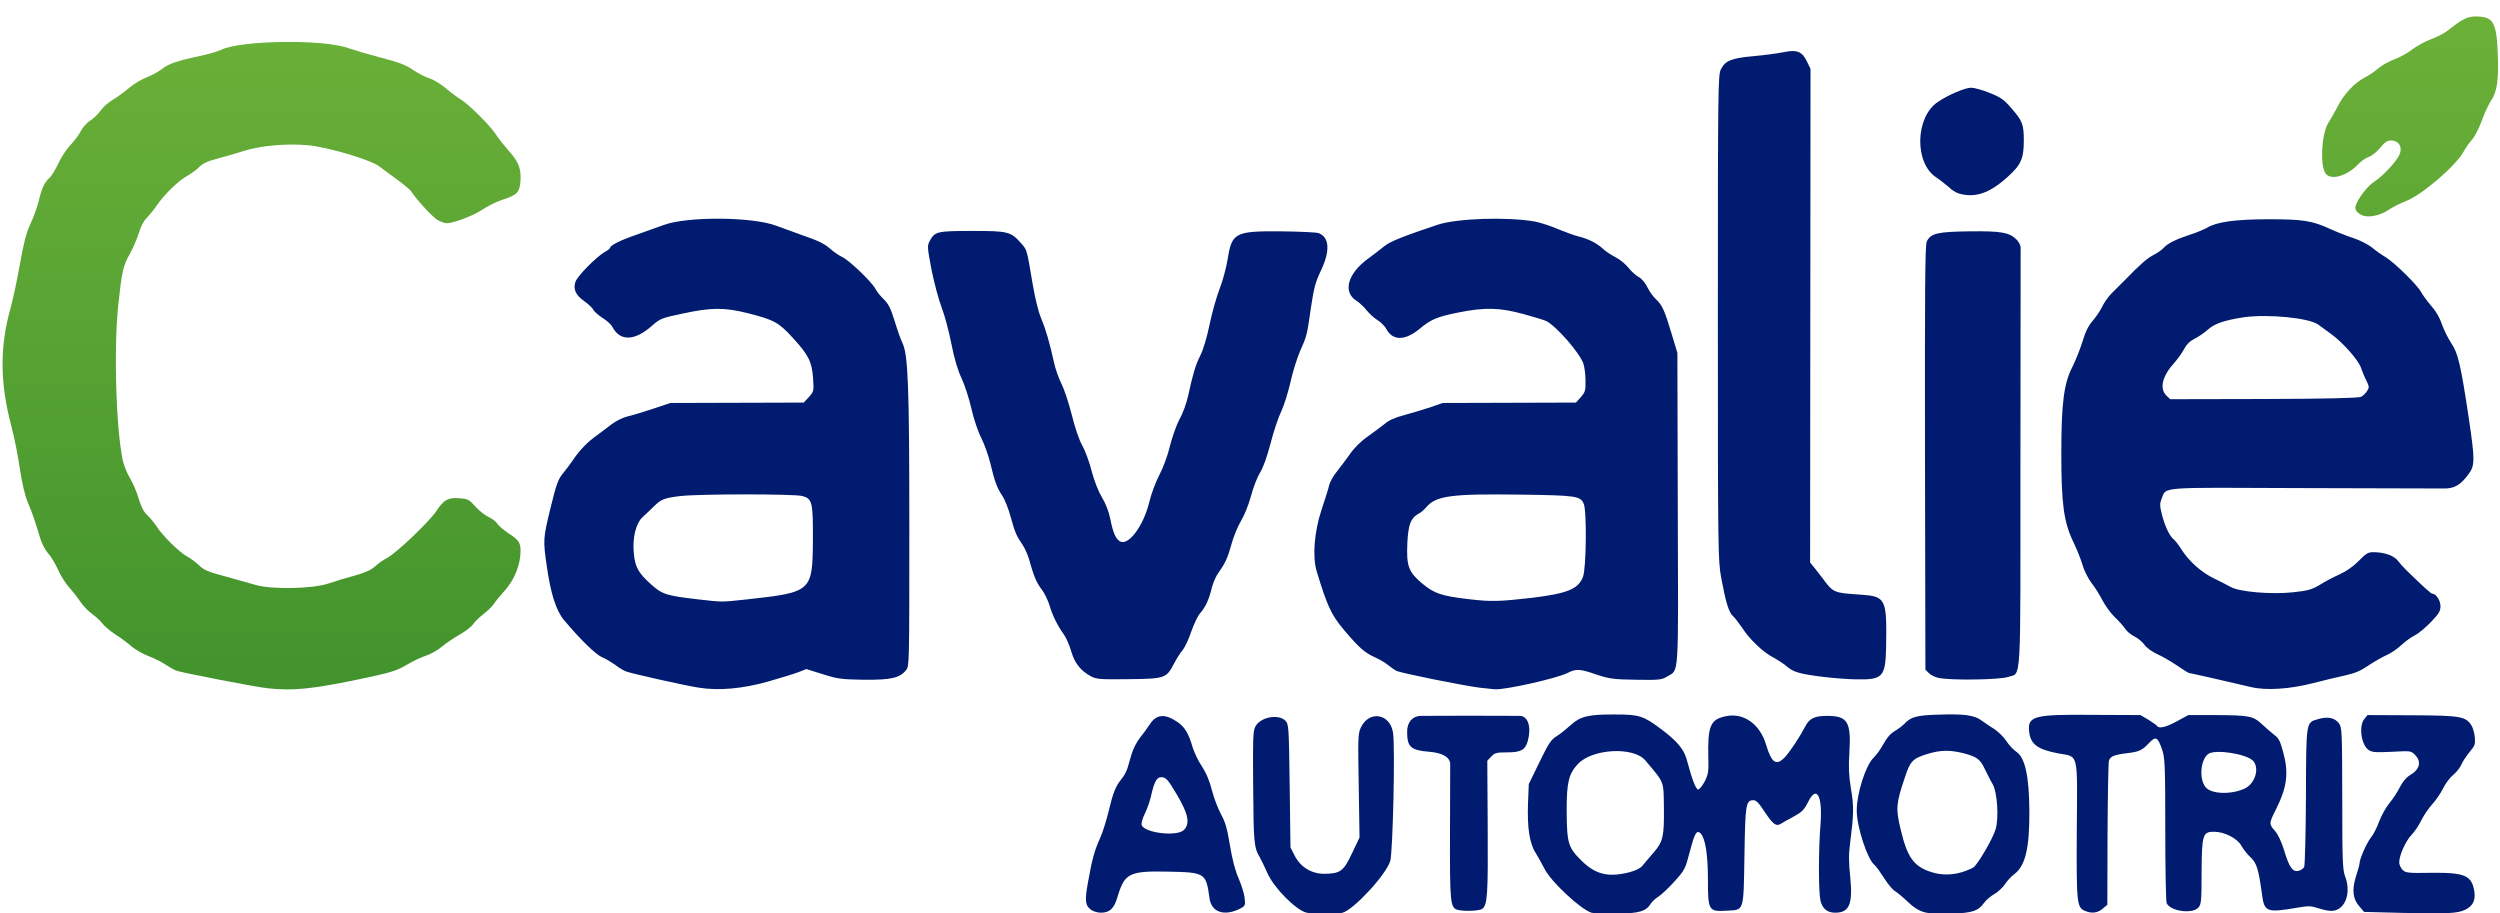
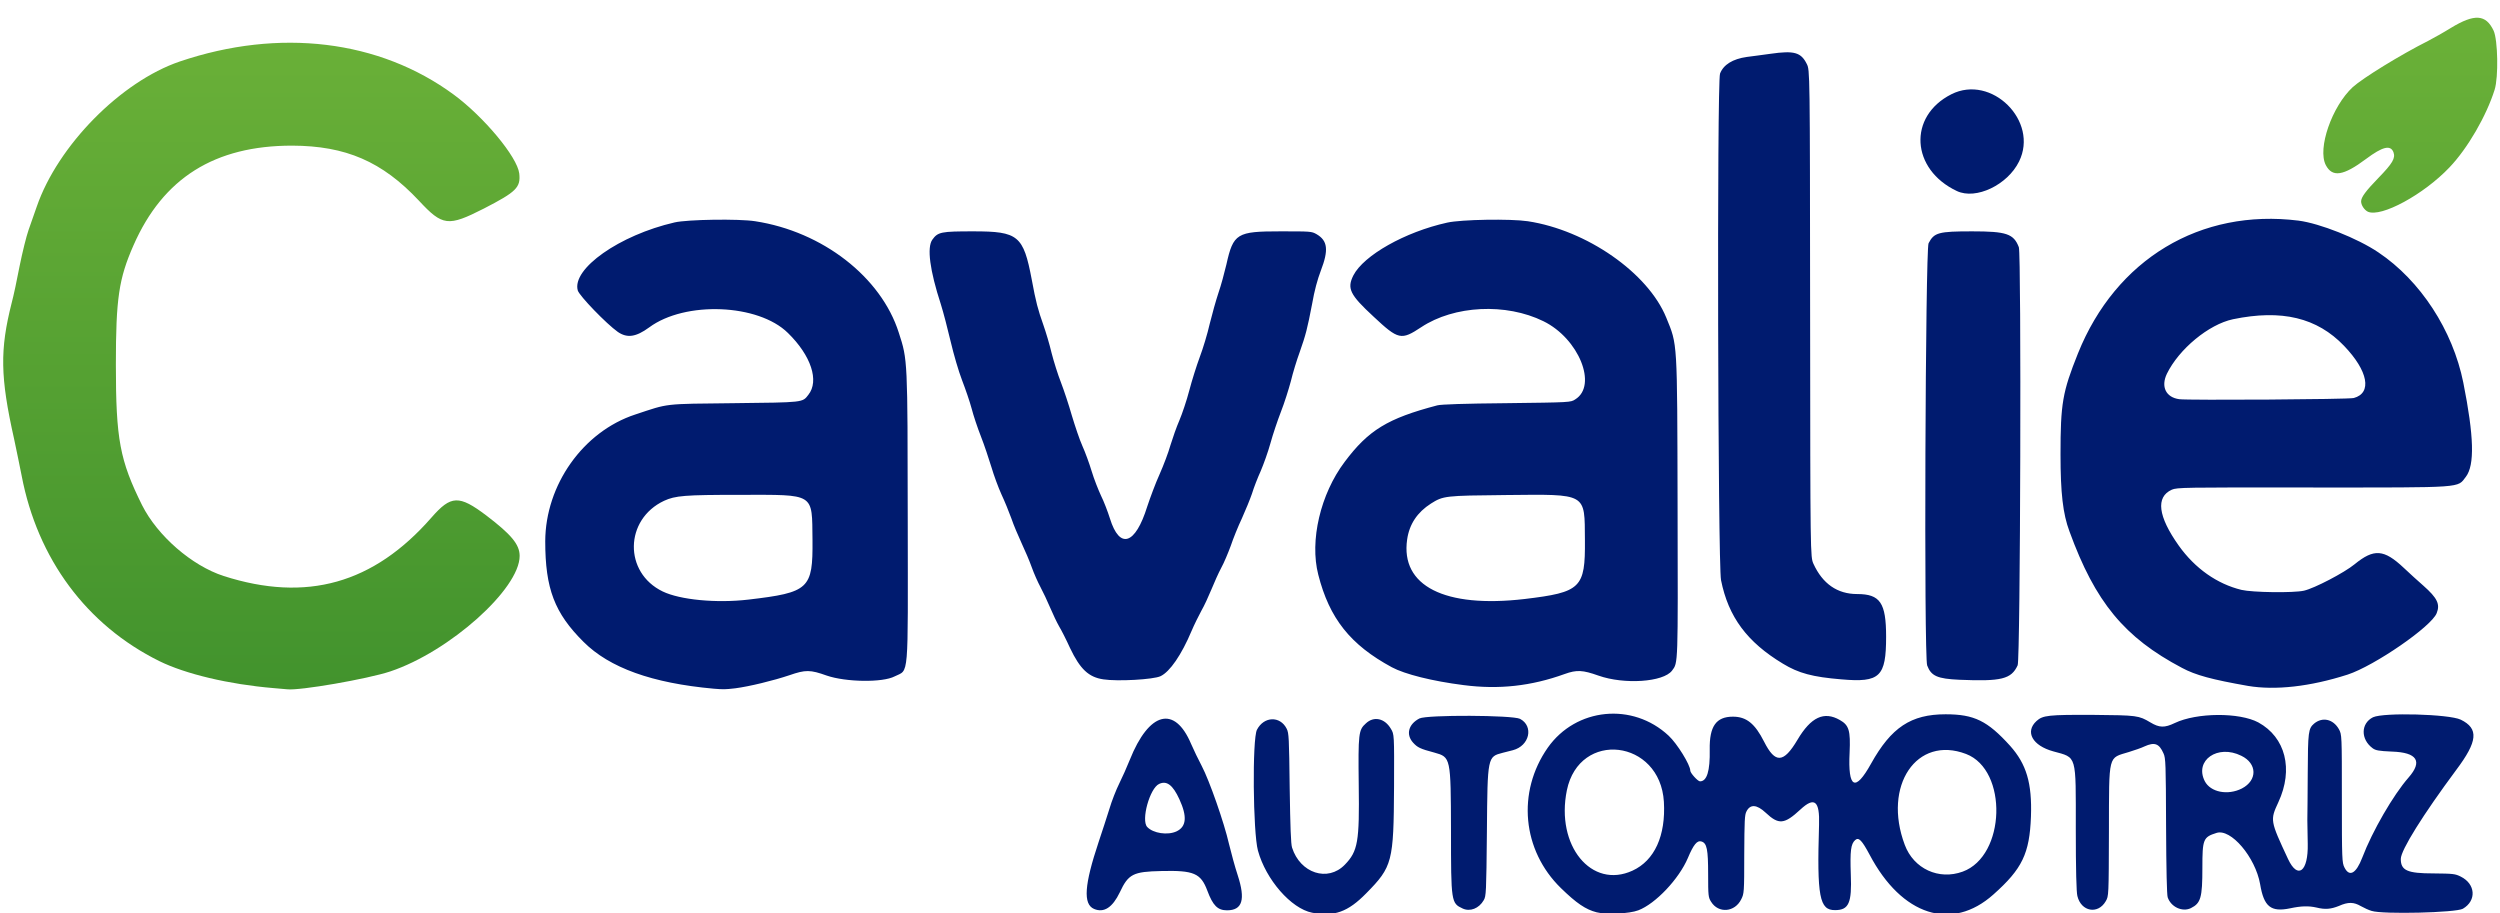
<svg xmlns="http://www.w3.org/2000/svg" viewBox="37 1 126 46" role="img" aria-label="Cavalié Automotriz">
  <defs>
    <linearGradient id="v" x1="0" y1="0" x2="0" y2="1">
      <stop offset="0" stop-color="#6BB138" />
      <stop offset="1" stop-color="#42932D" />
    </linearGradient>
  </defs>
-   <path fill="url(#v)" d="M50.50,35.69C49.89,35.63 46.11,34.89 45.88,34.80C45.74,34.74 45.48,34.59 45.30,34.47C45.12,34.35 44.76,34.17 44.49,34.07C44.22,33.97 43.84,33.75 43.64,33.59C43.45,33.42 43.08,33.14 42.82,32.98C42.56,32.81 42.26,32.56 42.16,32.42C42.05,32.28 41.82,32.07 41.64,31.94C41.47,31.82 41.20,31.55 41.06,31.34C40.92,31.13 40.66,30.80 40.48,30.60C40.30,30.40 40.04,29.99 39.91,29.68C39.77,29.38 39.55,29.01 39.42,28.88C39.29,28.74 39.12,28.42 39.04,28.17C38.79,27.33 38.61,26.80 38.39,26.29C38.26,25.98 38.11,25.35 38.00,24.62C37.91,23.98 37.72,23.03 37.58,22.51C36.99,20.29 36.98,18.48 37.54,16.50C37.65,16.10 37.86,15.13 38.00,14.33C38.20,13.22 38.32,12.74 38.53,12.29C38.69,11.97 38.87,11.45 38.95,11.13C39.11,10.47 39.24,10.19 39.50,9.96C39.60,9.87 39.79,9.55 39.93,9.26C40.06,8.96 40.33,8.55 40.53,8.33C40.74,8.12 40.98,7.79 41.07,7.61C41.16,7.43 41.38,7.18 41.56,7.07C41.74,6.95 41.97,6.72 42.09,6.55C42.20,6.39 42.46,6.16 42.67,6.04C42.87,5.92 43.25,5.65 43.51,5.43C43.77,5.21 44.18,4.97 44.41,4.89C44.64,4.80 44.96,4.63 45.13,4.50C45.48,4.22 45.90,4.07 47.04,3.83C47.50,3.73 47.98,3.59 48.12,3.52C49.08,3.03 53.30,2.96 54.57,3.43C54.83,3.52 55.57,3.74 56.21,3.91C57.11,4.14 57.47,4.28 57.81,4.52C58.05,4.68 58.43,4.88 58.65,4.95C58.87,5.02 59.23,5.25 59.46,5.44C59.69,5.64 60.02,5.89 60.21,6.00C60.63,6.26 61.72,7.34 62.01,7.80C62.13,7.99 62.42,8.35 62.65,8.61C63.14,9.15 63.28,9.52 63.23,10.15C63.18,10.71 63.06,10.83 62.29,11.08C61.99,11.18 61.56,11.40 61.32,11.56C60.88,11.86 59.87,12.25 59.52,12.25C59.40,12.25 59.19,12.17 59.04,12.08C58.79,11.93 57.93,10.99 57.72,10.64C57.67,10.56 57.34,10.29 57.00,10.04C56.66,9.79 56.26,9.50 56.12,9.39C55.71,9.06 53.52,8.41 52.52,8.32C51.43,8.22 50.11,8.34 49.25,8.62C48.91,8.73 48.32,8.90 47.94,9.00C47.44,9.13 47.20,9.25 47.03,9.43C46.90,9.56 46.64,9.75 46.46,9.85C46.02,10.08 45.30,10.78 44.92,11.33C44.74,11.59 44.50,11.88 44.38,12.00C44.25,12.12 44.09,12.42 44.00,12.74C43.90,13.04 43.70,13.52 43.54,13.80C43.20,14.40 43.14,14.69 42.96,16.38C42.73,18.58 42.84,22.47 43.18,24.17C43.23,24.42 43.39,24.83 43.54,25.08C43.70,25.34 43.90,25.81 43.99,26.13C44.11,26.54 44.24,26.79 44.42,26.96C44.57,27.10 44.78,27.36 44.90,27.54C45.18,27.99 46.07,28.86 46.42,29.04C46.58,29.12 46.85,29.32 47.02,29.48C47.27,29.73 47.48,29.82 48.35,30.05C48.91,30.21 49.60,30.40 49.88,30.48C50.72,30.72 52.77,30.68 53.58,30.40C53.93,30.28 54.52,30.10 54.91,30.00C55.41,29.86 55.70,29.73 55.91,29.54C56.07,29.39 56.35,29.20 56.51,29.12C56.97,28.88 58.63,27.30 58.99,26.76C59.37,26.18 59.58,26.07 60.16,26.11C60.57,26.14 60.64,26.17 60.95,26.52C61.14,26.73 61.44,26.97 61.61,27.05C61.79,27.13 61.99,27.28 62.06,27.39C62.13,27.50 62.39,27.72 62.63,27.88C63.20,28.24 63.28,28.40 63.22,29.03C63.15,29.67 62.86,30.31 62.40,30.81C62.20,31.03 61.97,31.31 61.89,31.44C61.81,31.56 61.58,31.78 61.38,31.94C61.18,32.09 60.95,32.31 60.86,32.44C60.78,32.57 60.47,32.81 60.19,32.97C59.90,33.13 59.49,33.41 59.27,33.59C59.06,33.77 58.69,33.98 58.46,34.05C58.23,34.12 57.79,34.33 57.49,34.51C57.01,34.80 56.72,34.89 55.36,35.18C52.77,35.73 51.79,35.83 50.50,35.69ZM156.08,11.86C155.82,11.76 155.66,11.56 155.72,11.39C155.84,10.99 156.34,10.35 156.70,10.13C157.07,9.89 157.71,9.22 157.90,8.86C158.12,8.45 157.93,8.08 157.50,8.08C157.32,8.08 157.19,8.17 156.96,8.45C156.79,8.66 156.53,8.86 156.38,8.91C156.23,8.96 155.98,9.14 155.83,9.30C155.28,9.87 154.52,10.09 154.23,9.77C153.91,9.42 154.00,7.72 154.36,7.17C154.47,7.00 154.68,6.64 154.82,6.36C155.12,5.76 155.68,5.16 156.18,4.91C156.38,4.81 156.69,4.60 156.87,4.44C157.05,4.29 157.42,4.08 157.70,3.98C157.97,3.88 158.37,3.66 158.59,3.48C158.82,3.31 159.24,3.08 159.54,2.97C159.84,2.86 160.22,2.66 160.38,2.53C161.08,1.97 161.35,1.83 161.77,1.83C162.67,1.83 162.83,2.11 162.89,3.76C162.94,5.04 162.85,5.64 162.54,6.09C162.43,6.25 162.22,6.70 162.08,7.09C161.94,7.47 161.72,7.90 161.59,8.04C161.46,8.18 161.26,8.46 161.15,8.67C160.74,9.39 159.04,10.84 158.27,11.13C157.98,11.24 157.57,11.45 157.36,11.59C156.98,11.86 156.38,11.98 156.08,11.86Z" />
-   <path fill="#001B6F" d="M102.86,47.00C102.34,46.89 101.21,45.76 100.88,45.01C100.75,44.71 100.57,44.35 100.49,44.20C100.20,43.72 100.18,43.46 100.16,40.65C100.14,38.22 100.15,37.84 100.27,37.62C100.52,37.14 101.42,36.97 101.78,37.32C101.95,37.50 101.96,37.56 102.00,40.61L102.04,43.71L102.25,44.12C102.54,44.70 103.10,45.04 103.74,45.04C104.55,45.03 104.71,44.92 105.14,44.01L105.52,43.21L105.48,40.62C105.44,38.23 105.44,38.00 105.58,37.68C105.99,36.79 107.06,36.95 107.21,37.93C107.32,38.66 107.20,43.92 107.07,44.39C106.87,45.07 105.25,46.83 104.67,47.00C104.33,47.10 103.36,47.10 102.86,47.00ZM117.21,47.00C116.66,46.83 115.15,45.42 114.84,44.78C114.73,44.56 114.53,44.21 114.41,44.01C114.09,43.52 113.97,42.74 114.01,41.52L114.05,40.52L114.59,39.41C115.05,38.46 115.17,38.28 115.46,38.10C115.64,37.99 115.96,37.73 116.17,37.54C116.65,37.10 117.07,37.00 118.40,37.01C119.62,37.01 119.83,37.08 120.71,37.74C121.50,38.32 121.87,38.76 122.01,39.28C122.28,40.29 122.47,40.79 122.59,40.79C122.65,40.79 122.80,40.60 122.92,40.38C123.10,40.01 123.12,39.87 123.10,39.21C123.06,37.59 123.20,37.26 123.97,37.10C124.87,36.90 125.70,37.49 126.01,38.53C126.29,39.47 126.53,39.62 126.97,39.15C127.25,38.84 127.72,38.12 127.98,37.62C128.19,37.21 128.45,37.08 129.09,37.08C130.12,37.08 130.30,37.38 130.21,38.92C130.16,39.68 130.18,40.09 130.29,40.76C130.44,41.64 130.43,42.04 130.25,43.46C130.17,44.04 130.17,44.43 130.25,45.18C130.39,46.57 130.21,47.00 129.49,47.00C129.09,47.00 128.84,46.79 128.75,46.38C128.65,45.94 128.65,43.81 128.75,42.60C128.87,41.13 128.57,40.54 128.14,41.40C127.90,41.86 127.83,41.92 127.32,42.20C127.12,42.30 126.87,42.45 126.77,42.51C126.51,42.67 126.37,42.56 125.92,41.89C125.65,41.47 125.51,41.33 125.37,41.33C124.99,41.33 124.96,41.54 124.92,44.14C124.87,47.00 124.92,46.85 124.01,46.90C123.12,46.95 123.08,46.90 123.08,45.35C123.08,44.08 122.95,43.25 122.71,43.00C122.51,42.81 122.41,42.99 122.16,43.95C121.94,44.79 121.91,44.85 121.40,45.42C121.11,45.74 120.75,46.08 120.60,46.18C120.45,46.27 120.26,46.44 120.19,46.56C119.95,46.93 119.63,47.03 118.50,47.05C117.93,47.07 117.35,47.04 117.21,47.00ZM133.97,46.97C133.69,46.89 133.44,46.73 133.14,46.44C132.90,46.21 132.62,45.98 132.52,45.92C132.41,45.87 132.16,45.57 131.97,45.27C131.77,44.96 131.55,44.65 131.47,44.59C131.11,44.29 130.58,42.67 130.58,41.85C130.58,40.98 131.03,39.58 131.42,39.20C131.56,39.07 131.79,38.75 131.93,38.49C132.10,38.18 132.28,37.97 132.49,37.85C132.66,37.75 132.87,37.59 132.96,37.50C133.29,37.14 133.58,37.05 134.64,37.02C135.95,36.97 136.50,37.04 136.85,37.30C137.00,37.41 137.30,37.61 137.52,37.75C137.73,37.89 138.01,38.17 138.13,38.36C138.25,38.55 138.47,38.78 138.61,38.88C139.06,39.16 139.27,40.11 139.28,41.88C139.29,43.74 139.08,44.63 138.53,45.05C138.37,45.17 138.15,45.40 138.04,45.58C137.92,45.75 137.68,45.97 137.50,46.07C137.32,46.17 137.09,46.37 137.00,46.50C136.70,46.92 136.41,47.01 135.34,47.05C134.68,47.07 134.25,47.05 133.97,46.97ZM158.10,47.01L156.15,46.96L155.92,46.69C155.58,46.32 155.53,45.85 155.74,45.17C155.84,44.87 155.92,44.58 155.92,44.52C155.92,44.30 156.27,43.50 156.49,43.22C156.62,43.06 156.81,42.69 156.91,42.40C157.02,42.11 157.24,41.71 157.41,41.50C157.59,41.29 157.83,40.92 157.95,40.68C158.09,40.40 158.28,40.18 158.46,40.07C158.96,39.78 159.06,39.38 158.71,39.04C158.52,38.84 158.49,38.84 157.55,38.89C156.74,38.93 156.56,38.92 156.38,38.80C156.01,38.56 155.87,37.60 156.16,37.24L156.32,37.04L158.56,37.05C161.00,37.06 161.26,37.11 161.55,37.54C161.63,37.66 161.71,37.94 161.73,38.15C161.76,38.51 161.74,38.58 161.46,38.91C161.30,39.11 161.11,39.39 161.05,39.54C160.99,39.69 160.81,39.91 160.65,40.05C160.48,40.18 160.25,40.49 160.13,40.74C160.01,40.98 159.76,41.34 159.59,41.53C159.41,41.72 159.17,42.08 159.04,42.33C158.92,42.59 158.69,42.92 158.54,43.08C158.24,43.39 157.92,44.12 157.92,44.46C157.92,44.57 157.99,44.74 158.09,44.84C158.24,44.99 158.35,45.01 159.52,44.99C161.24,44.97 161.59,45.12 161.71,45.96C161.77,46.39 161.62,46.67 161.25,46.85C160.85,47.04 160.36,47.06 158.10,47.01ZM92.01,46.87C91.69,46.64 91.66,46.41 91.84,45.44C92.04,44.29 92.18,43.82 92.45,43.23C92.57,42.97 92.76,42.36 92.88,41.87C93.10,40.94 93.23,40.61 93.55,40.23C93.65,40.11 93.77,39.88 93.82,39.73C93.86,39.58 93.97,39.24 94.04,38.98C94.12,38.72 94.31,38.36 94.45,38.19C94.59,38.02 94.81,37.72 94.94,37.52C95.28,36.99 95.71,36.95 96.36,37.40C96.71,37.64 96.91,37.97 97.11,38.67C97.19,38.92 97.39,39.36 97.58,39.63C97.80,39.97 97.96,40.35 98.08,40.83C98.18,41.22 98.39,41.76 98.54,42.04C98.76,42.44 98.85,42.76 98.99,43.61C99.11,44.33 99.25,44.87 99.43,45.28C99.57,45.61 99.71,46.05 99.73,46.26C99.77,46.63 99.76,46.66 99.51,46.79C98.71,47.20 98.05,46.98 97.96,46.27C97.78,44.99 97.75,44.97 95.87,44.93C93.92,44.89 93.68,45.01 93.33,46.18C93.15,46.80 92.93,47.00 92.48,47.00C92.33,47.00 92.12,46.94 92.01,46.87ZM142.11,46.92C141.67,46.74 141.65,46.61 141.67,42.86C141.70,38.84 141.78,39.16 140.73,38.97C139.69,38.77 139.34,38.51 139.27,37.88C139.18,37.08 139.50,37.00 142.58,37.03L144.88,37.04L145.27,37.27C145.48,37.40 145.68,37.54 145.71,37.58C145.81,37.74 146.15,37.66 146.72,37.35L147.29,37.04L148.67,37.04C150.36,37.05 150.56,37.09 150.98,37.48C151.16,37.65 151.44,37.89 151.60,38.02C151.85,38.20 151.92,38.34 152.07,38.90C152.36,39.95 152.27,40.67 151.71,41.79C151.35,42.50 151.35,42.53 151.66,42.88C151.81,43.05 151.99,43.43 152.12,43.86C152.38,44.72 152.55,44.96 152.85,44.89C152.97,44.86 153.10,44.77 153.13,44.69C153.17,44.61 153.21,43.01 153.22,41.14C153.23,37.35 153.22,37.42 153.81,37.25C154.30,37.10 154.66,37.17 154.87,37.44C155.04,37.67 155.04,37.76 155.05,41.24C155.05,44.38 155.07,44.83 155.19,45.16C155.44,45.80 155.32,46.49 154.91,46.78C154.66,46.95 154.42,46.95 153.86,46.78C153.47,46.65 153.35,46.65 152.77,46.75C151.22,47.01 151.12,46.97 151.00,46.04C150.83,44.81 150.74,44.51 150.44,44.22C150.28,44.08 150.07,43.81 149.97,43.63C149.76,43.25 149.11,42.92 148.58,42.92C148.02,42.92 147.97,43.07 147.96,44.96C147.96,46.42 147.94,46.58 147.80,46.74C147.50,47.08 146.39,46.93 146.20,46.52C146.16,46.44 146.13,44.76 146.13,42.79C146.13,39.56 146.11,39.17 145.97,38.78C145.75,38.14 145.65,38.09 145.32,38.44C144.96,38.82 144.81,38.89 144.21,38.96C143.55,39.04 143.36,39.12 143.29,39.34C143.26,39.44 143.23,41.11 143.22,43.06L143.21,46.60L142.97,46.80C142.73,47.01 142.43,47.05 142.11,46.92ZM110.48,46.86C110.09,46.76 110.07,46.53 110.08,42.97C110.09,41.13 110.09,39.56 110.09,39.49C110.07,39.16 109.69,38.94 109.04,38.89C108.09,38.81 107.92,38.65 107.92,37.87C107.92,37.40 108.19,37.09 108.60,37.08C108.89,37.07 113.36,37.07 113.60,37.08C114.02,37.09 114.19,37.65 114.00,38.35C113.87,38.80 113.65,38.92 112.95,38.92C112.43,38.92 112.34,38.94 112.16,39.13L111.96,39.34L111.98,42.69C112.00,46.10 111.97,46.61 111.70,46.81C111.56,46.91 110.80,46.94 110.48,46.86ZM119.13,44.96C119.46,44.87 119.68,44.76 119.79,44.62C119.88,44.51 120.13,44.21 120.35,43.96C120.82,43.42 120.88,43.14 120.86,41.67C120.84,40.34 120.90,40.48 119.92,39.32C119.32,38.62 117.25,38.73 116.52,39.51C116.06,40.01 115.96,40.44 115.96,41.83C115.97,43.51 116.03,43.71 116.72,44.39C117.43,45.08 118.06,45.23 119.13,44.96ZM135.87,44.96C136.10,44.89 136.36,44.78 136.46,44.72C136.68,44.57 137.45,43.25 137.58,42.79C137.75,42.23 137.66,40.94 137.44,40.54C137.33,40.36 137.16,40.01 137.04,39.77C136.80,39.26 136.64,39.14 135.95,38.96C135.26,38.79 134.79,38.80 134.14,39.00C133.40,39.23 133.28,39.35 133.01,40.17C132.56,41.49 132.54,41.76 132.79,42.79C133.13,44.23 133.46,44.68 134.36,44.96C134.83,45.11 135.37,45.11 135.87,44.96ZM96.67,42.83C96.99,42.51 96.89,42.01 96.31,41.04C95.86,40.28 95.76,40.17 95.52,40.17C95.30,40.17 95.17,40.40 95.00,41.17C94.94,41.42 94.80,41.81 94.69,42.03C94.58,42.25 94.51,42.50 94.54,42.58C94.67,42.98 96.32,43.18 96.67,42.83ZM150.14,40.74C150.66,40.49 150.89,39.72 150.56,39.35C150.23,38.99 148.60,38.74 148.28,39.01C147.90,39.32 147.83,40.27 148.16,40.67C148.44,41.03 149.46,41.06 150.14,40.74ZM72.23,35.66C71.56,35.56 68.84,34.95 68.55,34.84C68.42,34.79 68.17,34.64 68.01,34.51C67.84,34.39 67.55,34.21 67.36,34.13C67.02,33.99 66.27,33.25 65.44,32.27C65.03,31.79 64.75,30.92 64.55,29.48C64.37,28.24 64.38,28.12 64.71,26.75C65.05,25.34 65.13,25.14 65.42,24.80C65.54,24.66 65.81,24.29 66.03,23.97C66.29,23.62 66.63,23.27 66.95,23.04C67.23,22.84 67.62,22.54 67.83,22.38C68.04,22.22 68.38,22.05 68.62,21.99C68.85,21.94 69.44,21.76 69.92,21.60L70.79,21.31L74.15,21.30L77.51,21.29L77.77,21.01C78.02,20.73 78.02,20.71 77.98,20.07C77.92,19.23 77.75,18.89 76.96,18.03C76.25,17.25 76.01,17.12 74.71,16.79C73.52,16.49 72.87,16.49 71.42,16.80C70.35,17.03 70.28,17.05 69.88,17.40C68.99,18.20 68.24,18.22 67.85,17.45C67.79,17.35 67.59,17.16 67.38,17.03C67.18,16.90 66.96,16.72 66.91,16.62C66.86,16.52 66.65,16.32 66.45,16.18C66.01,15.87 65.88,15.58 66.00,15.21C66.09,14.92 67.06,13.94 67.48,13.70C67.63,13.62 67.75,13.52 67.75,13.49C67.75,13.37 68.26,13.11 69.08,12.83C69.56,12.66 70.18,12.44 70.45,12.34C71.64,11.90 74.93,11.92 76.13,12.38C76.45,12.50 77.11,12.74 77.59,12.91C78.24,13.13 78.57,13.30 78.82,13.52C79.01,13.69 79.29,13.88 79.44,13.95C79.77,14.09 80.93,15.20 81.11,15.54C81.18,15.68 81.37,15.92 81.54,16.08C81.78,16.32 81.89,16.53 82.10,17.21C82.24,17.67 82.41,18.15 82.48,18.28C82.77,18.86 82.83,20.47 82.83,27.63C82.83,34.41 82.83,34.57 82.67,34.77C82.35,35.17 81.92,35.27 80.54,35.26C79.39,35.24 79.23,35.22 78.47,34.98L77.64,34.72L77.26,34.87C77.05,34.95 76.35,35.17 75.71,35.35C74.44,35.71 73.23,35.82 72.23,35.66ZM111.58,35.66C110.77,35.56 107.59,34.92 107.38,34.81C107.28,34.76 107.10,34.63 106.96,34.52C106.83,34.41 106.53,34.23 106.30,34.13C105.77,33.89 105.50,33.65 104.72,32.73C104.09,31.98 103.88,31.51 103.36,29.79C103.14,29.05 103.24,27.80 103.60,26.71C103.77,26.20 103.95,25.64 103.99,25.45C104.04,25.27 104.21,24.97 104.36,24.79C104.51,24.61 104.80,24.21 105.02,23.91C105.26,23.56 105.59,23.24 105.93,23.00C106.22,22.80 106.60,22.51 106.78,22.37C107.00,22.18 107.31,22.04 107.78,21.92C108.15,21.82 108.74,21.64 109.08,21.53L109.71,21.31L113.07,21.30L116.43,21.29L116.67,21.02C116.89,20.77 116.92,20.69 116.91,20.19C116.91,19.88 116.86,19.49 116.80,19.32C116.61,18.78 115.46,17.46 114.95,17.19C114.86,17.14 114.34,16.98 113.79,16.83C112.57,16.50 111.86,16.48 110.50,16.75C109.42,16.97 109.13,17.09 108.54,17.58C107.81,18.18 107.19,18.18 106.87,17.58C106.80,17.44 106.60,17.24 106.42,17.13C106.24,17.02 106.00,16.79 105.87,16.63C105.75,16.47 105.52,16.26 105.37,16.16C104.67,15.73 104.91,14.81 105.92,14.06C106.22,13.84 106.60,13.55 106.78,13.40C107.07,13.17 107.71,12.91 109.45,12.33C110.43,12.00 113.00,11.92 114.38,12.17C114.63,12.22 115.13,12.38 115.48,12.53C115.84,12.68 116.31,12.85 116.53,12.91C117.04,13.03 117.47,13.25 117.78,13.53C117.91,13.66 118.19,13.84 118.40,13.95C118.62,14.06 118.92,14.30 119.07,14.49C119.22,14.68 119.45,14.89 119.59,14.96C119.73,15.03 119.92,15.25 120.03,15.48C120.14,15.70 120.33,15.97 120.46,16.08C120.78,16.38 120.90,16.66 121.24,17.79L121.54,18.79L121.56,26.65C121.59,35.39 121.63,34.72 121.02,35.10C120.75,35.26 120.63,35.28 119.47,35.26C118.32,35.24 118.14,35.22 117.47,35.00C116.61,34.70 116.43,34.70 116.00,34.92C115.46,35.19 112.85,35.78 112.33,35.74C112.26,35.73 111.93,35.70 111.58,35.66ZM150.46,35.63C149.19,35.33 147.38,34.92 147.33,34.92C147.30,34.92 147.02,34.75 146.72,34.54C146.42,34.34 145.98,34.08 145.73,33.97C145.47,33.85 145.20,33.66 145.09,33.51C144.99,33.36 144.76,33.17 144.58,33.08C144.40,32.99 144.19,32.82 144.11,32.69C144.03,32.57 143.79,32.29 143.57,32.09C143.36,31.88 143.09,31.50 142.96,31.25C142.83,31.00 142.59,30.60 142.41,30.38C142.24,30.15 142.03,29.74 141.96,29.47C141.88,29.20 141.67,28.67 141.49,28.30C141.01,27.30 140.89,26.38 140.89,23.83C140.89,21.32 141.02,20.32 141.45,19.49C141.60,19.19 141.83,18.62 141.95,18.24C142.10,17.73 142.25,17.42 142.48,17.16C142.65,16.96 142.86,16.64 142.95,16.46C143.03,16.28 143.24,15.97 143.42,15.79C143.60,15.61 143.91,15.30 144.11,15.10C144.86,14.33 145.22,14.01 145.54,13.85C145.72,13.76 145.95,13.60 146.04,13.50C146.25,13.27 146.64,13.07 147.37,12.83C147.69,12.73 148.07,12.57 148.21,12.49C148.73,12.18 149.61,12.06 151.29,12.05C153.07,12.05 153.53,12.12 154.44,12.54C154.77,12.69 155.30,12.90 155.61,13.00C155.92,13.10 156.33,13.31 156.53,13.46C156.72,13.62 157.04,13.85 157.25,13.97C157.72,14.27 158.85,15.38 159.03,15.73C159.11,15.88 159.33,16.18 159.53,16.41C159.76,16.67 159.96,17.00 160.07,17.34C160.17,17.62 160.38,18.05 160.54,18.29C160.88,18.78 161.02,19.37 161.42,22.03C161.74,24.17 161.74,24.46 161.42,24.89C161.03,25.43 160.70,25.63 160.17,25.62C159.91,25.62 156.71,25.61 153.05,25.60C145.62,25.57 146.21,25.52 145.94,26.15C145.85,26.38 145.85,26.49 145.96,26.93C146.11,27.52 146.34,28.00 146.54,28.17C146.62,28.23 146.81,28.47 146.95,28.70C147.33,29.30 147.97,29.86 148.60,30.16C148.89,30.30 149.26,30.49 149.42,30.58C149.86,30.83 151.46,30.97 152.58,30.85C153.32,30.77 153.50,30.72 153.91,30.48C154.16,30.32 154.62,30.08 154.93,29.94C155.28,29.78 155.63,29.53 155.89,29.26C156.24,28.90 156.35,28.83 156.61,28.83C157.17,28.83 157.66,29.00 157.86,29.27C157.96,29.40 158.14,29.60 158.25,29.71C159.24,30.67 159.52,30.92 159.59,30.92C159.77,30.92 160.00,31.26 160.00,31.55C160.00,31.80 159.92,31.93 159.52,32.35C159.26,32.62 158.89,32.93 158.71,33.02C158.53,33.11 158.22,33.33 158.04,33.50C157.86,33.68 157.52,33.91 157.30,34.01C157.07,34.11 156.66,34.35 156.37,34.54C155.98,34.81 155.69,34.93 155.20,35.04C154.84,35.12 154.11,35.29 153.58,35.43C152.42,35.73 151.22,35.81 150.46,35.63ZM91.99,35.09C91.46,34.80 91.18,34.45 90.99,33.83C90.90,33.51 90.73,33.13 90.62,32.98C90.30,32.54 90.03,31.99 89.89,31.49C89.81,31.24 89.64,30.89 89.51,30.72C89.25,30.39 89.10,30.04 88.88,29.24C88.81,28.99 88.66,28.64 88.55,28.48C88.22,27.99 88.16,27.85 87.94,27.06C87.83,26.64 87.63,26.15 87.50,25.96C87.25,25.58 87.14,25.30 86.91,24.34C86.82,23.97 86.62,23.40 86.46,23.08C86.28,22.73 86.08,22.12 85.96,21.60C85.85,21.11 85.63,20.43 85.47,20.08C85.27,19.66 85.10,19.09 84.95,18.33C84.83,17.71 84.61,16.89 84.46,16.50C84.31,16.11 84.08,15.25 83.95,14.60C83.73,13.44 83.73,13.39 83.86,13.14C84.12,12.67 84.21,12.64 86.01,12.64C87.84,12.64 87.94,12.67 88.49,13.29C88.76,13.60 88.75,13.56 89.04,15.28C89.16,16.00 89.34,16.74 89.47,17.03C89.70,17.58 89.90,18.26 90.12,19.26C90.19,19.60 90.37,20.09 90.50,20.35C90.63,20.60 90.86,21.29 91.01,21.88C91.17,22.53 91.38,23.16 91.55,23.46C91.70,23.73 91.92,24.33 92.03,24.78C92.16,25.27 92.37,25.79 92.54,26.07C92.72,26.36 92.88,26.77 92.96,27.16C93.10,27.86 93.23,28.15 93.44,28.28C93.86,28.54 94.62,27.53 94.92,26.32C95.02,25.89 95.26,25.26 95.44,24.92C95.63,24.56 95.86,23.94 95.97,23.46C96.09,23.00 96.30,22.40 96.45,22.12C96.61,21.85 96.80,21.32 96.88,20.96C97.12,19.85 97.25,19.41 97.50,18.91C97.64,18.63 97.83,18.01 97.96,17.37C98.08,16.78 98.31,15.97 98.46,15.58C98.62,15.18 98.80,14.51 98.87,14.08C99.09,12.72 99.23,12.64 101.61,12.66C102.52,12.67 103.35,12.71 103.46,12.75C104.01,12.96 104.05,13.65 103.56,14.67C103.31,15.19 103.22,15.51 103.08,16.45C102.87,17.91 102.87,17.92 102.53,18.68C102.38,19.03 102.15,19.74 102.04,20.26C101.92,20.78 101.71,21.45 101.57,21.75C101.42,22.05 101.18,22.78 101.03,23.37C100.85,24.05 100.66,24.58 100.50,24.83C100.37,25.04 100.16,25.57 100.05,26.00C99.93,26.45 99.71,26.98 99.55,27.25C99.39,27.51 99.18,28.02 99.08,28.38C98.88,29.11 98.76,29.37 98.42,29.85C98.29,30.02 98.14,30.37 98.08,30.61C97.93,31.22 97.77,31.58 97.50,31.89C97.37,32.03 97.17,32.46 97.04,32.83C96.92,33.20 96.72,33.62 96.61,33.76C96.49,33.89 96.30,34.20 96.18,34.43C95.79,35.18 95.73,35.21 93.89,35.23C92.44,35.25 92.26,35.23 91.99,35.09ZM128.93,35.12C127.72,34.97 127.39,34.88 127.06,34.59C126.91,34.46 126.60,34.26 126.38,34.14C125.88,33.89 125.16,33.21 124.79,32.62C124.64,32.40 124.44,32.14 124.34,32.05C124.13,31.86 123.98,31.36 123.75,30.13C123.59,29.24 123.58,28.87 123.58,17.00C123.58,5.54 123.59,4.77 123.73,4.50C123.95,4.06 124.25,3.93 125.38,3.83C125.93,3.78 126.61,3.69 126.89,3.63C127.56,3.49 127.83,3.59 128.07,4.10L128.25,4.47L128.24,16.91L128.23,29.35L128.41,29.57C128.51,29.69 128.70,29.94 128.84,30.12C129.40,30.88 129.40,30.88 130.78,30.97C132.05,31.06 132.10,31.17 132.06,33.59C132.03,35.11 131.90,35.26 130.60,35.24C130.20,35.24 129.45,35.18 128.93,35.12ZM134.72,35.17C134.55,35.14 134.32,35.03 134.22,34.93L134.04,34.75L134.02,24.06C134.01,15.65 134.02,13.33 134.11,13.17C134.31,12.76 134.65,12.68 136.25,12.66C137.85,12.64 138.27,12.71 138.63,13.07C138.74,13.18 138.83,13.35 138.84,13.45C138.84,13.55 138.84,18.35 138.83,24.12C138.83,35.86 138.89,34.88 138.20,35.12C137.78,35.26 135.38,35.30 134.72,35.17ZM74.64,31.21C77.91,30.85 77.95,30.82 77.97,28.25C77.98,26.30 77.94,26.14 77.44,26.00C77.03,25.89 72.28,25.89 71.30,26.00C70.47,26.10 70.32,26.16 69.95,26.53C69.80,26.67 69.56,26.91 69.40,27.05C69.04,27.37 68.86,28.13 68.95,28.94C69.02,29.59 69.17,29.87 69.80,30.44C70.38,30.96 70.57,31.02 72.20,31.21C73.44,31.35 73.33,31.35 74.64,31.21ZM114.21,31.13C116.00,30.91 116.54,30.69 116.78,30.08C116.95,29.67 116.98,26.73 116.82,26.39C116.65,26.00 116.46,25.97 113.74,25.93C110.11,25.88 109.37,25.98 108.87,26.58C108.77,26.70 108.59,26.85 108.48,26.90C108.10,27.11 107.97,27.46 107.93,28.39C107.88,29.53 107.99,29.83 108.68,30.41C109.28,30.91 109.65,31.04 111.05,31.20C112.13,31.33 112.56,31.32 114.21,31.13ZM156.00,21.00C156.09,20.95 156.23,20.82 156.30,20.71C156.42,20.53 156.41,20.49 156.27,20.19C156.18,20.02 156.06,19.73 156.00,19.55C155.88,19.16 155.06,18.24 154.47,17.82C154.24,17.65 153.95,17.44 153.84,17.36C153.37,17.02 151.31,16.82 150.09,16.99C149.11,17.14 148.61,17.31 148.27,17.62C148.10,17.77 147.80,17.98 147.61,18.07C147.36,18.20 147.20,18.36 147.08,18.59C146.98,18.78 146.76,19.09 146.59,19.28C145.98,19.95 145.82,20.58 146.19,20.94L146.38,21.12L151.10,21.11C154.33,21.10 155.88,21.06 156.00,21.00ZM135.72,10.75C135.58,10.71 135.36,10.57 135.22,10.43C135.07,10.30 134.78,10.07 134.57,9.93C133.48,9.20 133.53,6.92 134.65,6.15C135.17,5.79 136.04,5.42 136.35,5.42C136.49,5.42 136.91,5.53 137.27,5.68C137.83,5.90 137.99,6.01 138.37,6.45C138.93,7.09 139.00,7.26 139.00,8.09C139.00,8.99 138.86,9.31 138.18,9.92C137.26,10.75 136.54,10.99 135.72,10.75Z" />
+   <path fill="url(#v)" d="M50.78,35.68C48.53,35.49 46.35,34.97 45.03,34.32C41.37,32.51 38.89,29.17 38.09,24.97C38.00,24.49 37.82,23.66 37.71,23.12C37.01,20.00 36.99,18.63 37.59,16.26C37.68,15.93 37.86,15.09 37.99,14.40C38.13,13.71 38.33,12.90 38.44,12.59C38.55,12.28 38.73,11.75 38.85,11.42C39.91,8.34 43.09,5.11 46.06,4.10C51.08,2.40 56.12,3.01 59.87,5.77C61.39,6.89 63.07,8.91 63.17,9.74C63.25,10.45 63.02,10.67 61.39,11.51C59.58,12.43 59.31,12.40 58.11,11.11C56.26,9.14 54.43,8.35 51.72,8.34C47.82,8.34 45.22,9.97 43.73,13.36C42.99,15.04 42.84,16.04 42.84,19.38C42.84,23.15 43.04,24.20 44.16,26.46C44.94,28.01 46.67,29.51 48.27,30.03C52.45,31.37 55.83,30.42 58.75,27.08C59.73,25.96 60.13,25.94 61.51,26.98C62.77,27.94 63.19,28.44 63.19,29.02C63.19,30.68 59.66,33.84 56.67,34.84C55.53,35.22 52.08,35.82 51.47,35.74C51.43,35.74 51.12,35.71 50.78,35.68ZM156.34,11.67C156.16,11.58 156.00,11.34 156.00,11.15C156.00,10.94 156.24,10.62 156.87,9.97C157.59,9.23 157.74,8.97 157.63,8.67C157.48,8.29 157.08,8.39 156.25,9.01C155.10,9.87 154.55,9.95 154.22,9.32C153.79,8.49 154.53,6.36 155.58,5.39C156.09,4.93 157.97,3.77 159.38,3.06C159.63,2.93 160.15,2.64 160.52,2.41C161.72,1.68 162.29,1.72 162.68,2.55C162.89,3.01 162.93,4.88 162.73,5.52C162.32,6.83 161.37,8.48 160.45,9.44C159.16,10.80 157.01,11.97 156.34,11.67Z" />
+   <path fill="#001B6F" d="M103.13,47.00C102.07,46.79 100.80,45.33 100.40,43.87C100.15,42.95 100.11,38.24 100.35,37.78C100.70,37.10 101.52,37.07 101.85,37.73C101.96,37.95 101.97,38.17 102.00,40.72C102.03,42.67 102.06,43.54 102.12,43.72C102.53,45.01 103.92,45.47 104.78,44.58C105.44,43.90 105.52,43.42 105.48,40.56C105.45,37.96 105.47,37.79 105.84,37.46C106.24,37.08 106.79,37.20 107.10,37.73C107.27,38.01 107.27,38.01 107.26,40.65C107.24,44.44 107.18,44.68 105.86,46.02C104.93,46.97 104.24,47.21 103.13,47.00ZM117.47,46.98C116.92,46.84 116.45,46.52 115.67,45.76C113.72,43.86 113.44,40.92 115.01,38.68C116.43,36.67 119.28,36.38 121.10,38.08C121.53,38.48 122.19,39.55 122.19,39.84C122.19,39.96 122.57,40.38 122.68,40.38C123.03,40.38 123.19,39.86 123.17,38.78C123.15,37.61 123.49,37.12 124.34,37.12C125.02,37.12 125.45,37.47 125.91,38.38C126.47,39.49 126.89,39.47 127.59,38.29C128.27,37.14 128.93,36.83 129.73,37.29C130.19,37.55 130.27,37.82 130.22,38.93C130.13,40.74 130.50,40.93 131.30,39.49C132.32,37.66 133.31,37.00 135.06,37.00C136.50,37.00 137.17,37.33 138.31,38.59C139.13,39.51 139.42,40.46 139.36,42.16C139.29,44.02 138.92,44.79 137.47,46.08C135.37,47.96 132.85,47.15 131.23,44.08C130.84,43.35 130.68,43.18 130.50,43.34C130.28,43.54 130.24,43.88 130.28,45.07C130.34,46.51 130.18,46.87 129.49,46.87C128.70,46.88 128.57,46.20 128.68,42.57C128.72,41.36 128.45,41.14 127.74,41.80C126.93,42.55 126.65,42.58 125.99,41.96C125.54,41.54 125.21,41.52 125.02,41.90C124.93,42.07 124.92,42.36 124.91,44.06C124.91,45.99 124.90,46.04 124.76,46.32C124.44,46.98 123.61,47.05 123.24,46.45C123.10,46.23 123.09,46.15 123.09,45.06C123.09,43.81 123.03,43.49 122.75,43.41C122.54,43.34 122.35,43.57 122.07,44.24C121.62,45.30 120.44,46.55 119.57,46.88C119.13,47.05 117.96,47.11 117.47,46.98ZM156.53,46.91C156.39,46.87 156.15,46.76 155.99,46.67C155.63,46.46 155.35,46.45 154.88,46.66C154.48,46.82 154.19,46.85 153.75,46.74C153.35,46.65 152.98,46.66 152.42,46.78C151.45,46.98 151.10,46.70 150.91,45.56C150.67,44.20 149.43,42.74 148.71,42.98C148.04,43.19 148.00,43.30 148.00,44.73C148.00,46.25 147.92,46.52 147.42,46.77C146.99,46.98 146.41,46.71 146.25,46.22C146.21,46.08 146.18,44.89 146.17,42.62C146.16,39.50 146.15,39.20 146.04,38.97C145.82,38.47 145.59,38.39 145.08,38.62C144.94,38.69 144.59,38.81 144.30,38.90C143.23,39.23 143.30,38.95 143.29,42.90C143.28,46.16 143.28,46.16 143.13,46.42C142.74,47.10 141.89,46.95 141.70,46.16C141.65,45.97 141.62,44.88 141.62,42.76C141.62,38.99 141.69,39.20 140.49,38.87C139.43,38.58 139.05,37.88 139.64,37.34C139.96,37.05 140.23,37.02 142.51,37.03C144.72,37.05 144.79,37.06 145.38,37.41C145.83,37.68 146.09,37.69 146.61,37.44C147.72,36.91 149.87,36.90 150.82,37.41C152.19,38.16 152.60,39.77 151.83,41.43C151.41,42.34 151.41,42.35 152.32,44.30C152.81,45.34 153.34,44.93 153.31,43.53C153.30,43.12 153.29,42.58 153.29,42.34C153.30,42.10 153.30,41.03 153.31,39.97C153.32,37.89 153.34,37.72 153.63,37.47C154.05,37.12 154.59,37.24 154.88,37.75C155.03,38.03 155.03,38.03 155.03,41.25C155.03,44.34 155.04,44.48 155.16,44.72C155.41,45.22 155.75,45.03 156.06,44.22C156.57,42.88 157.62,41.07 158.39,40.19C159.11,39.37 158.83,38.92 157.55,38.88C156.88,38.85 156.73,38.82 156.58,38.71C155.97,38.26 155.98,37.46 156.60,37.15C157.14,36.90 160.43,36.99 161.02,37.27C161.94,37.72 161.88,38.36 160.79,39.81C159.12,42.06 158.00,43.85 158.00,44.29C158.00,44.87 158.32,45.02 159.65,45.02C160.64,45.03 160.74,45.04 161.02,45.18C161.77,45.55 161.83,46.39 161.13,46.80C160.79,47.00 157.08,47.09 156.53,46.91ZM92.14,46.81C91.58,46.57 91.65,45.60 92.37,43.44C92.54,42.94 92.78,42.19 92.91,41.78C93.03,41.37 93.26,40.79 93.41,40.49C93.56,40.19 93.80,39.65 93.94,39.30C94.91,36.87 96.20,36.53 97.03,38.49C97.16,38.79 97.40,39.29 97.57,39.61C97.95,40.33 98.70,42.47 98.94,43.53C99.05,43.98 99.24,44.69 99.38,45.11C99.78,46.34 99.62,46.88 98.84,46.88C98.37,46.88 98.13,46.64 97.85,45.89C97.52,45.01 97.17,44.86 95.53,44.90C94.11,44.93 93.87,45.05 93.44,45.97C93.07,46.74 92.64,47.02 92.14,46.81ZM110.72,46.79C110.14,46.52 110.13,46.48 110.13,42.86C110.12,39.17 110.12,39.16 109.29,38.93C108.57,38.74 108.44,38.67 108.22,38.43C107.85,38.02 107.98,37.50 108.54,37.21C108.92,37.02 113.23,37.04 113.61,37.23C114.31,37.60 114.09,38.59 113.25,38.81C113.09,38.85 112.87,38.91 112.74,38.94C111.97,39.14 111.97,39.12 111.94,42.91C111.91,46.01 111.90,46.17 111.78,46.37C111.54,46.79 111.09,46.96 110.72,46.79ZM119.28,44.88C120.39,44.37 120.96,43.12 120.86,41.41C120.67,38.26 116.60,37.78 115.97,40.83C115.40,43.62 117.21,45.83 119.28,44.88ZM135.92,44.93C138.09,44.14 138.21,39.81 136.09,39.00C133.60,38.05 131.88,40.60 133.00,43.58C133.45,44.79 134.72,45.37 135.92,44.93ZM96.30,42.90C96.80,42.66 96.84,42.15 96.44,41.28C96.11,40.56 95.80,40.33 95.42,40.51C94.95,40.72 94.50,42.34 94.82,42.68C95.12,43.00 95.85,43.11 96.30,42.90ZM149.99,40.74C150.78,40.33 150.77,39.48 149.96,39.09C148.77,38.50 147.59,39.32 148.12,40.37C148.41,40.93 149.28,41.10 149.99,40.74ZM72.97,35.71C69.87,35.43 67.72,34.66 66.41,33.35C64.95,31.90 64.48,30.67 64.48,28.28C64.49,25.44 66.39,22.75 69.02,21.89C70.74,21.32 70.39,21.36 74.00,21.32C77.52,21.28 77.44,21.29 77.74,20.90C78.30,20.20 77.88,18.92 76.71,17.78C75.22,16.31 71.53,16.16 69.72,17.50C69.05,17.99 68.61,18.05 68.14,17.73C67.56,17.32 66.20,15.91 66.12,15.64C65.81,14.55 68.22,12.85 71.00,12.21C71.65,12.06 74.23,12.02 75.06,12.15C78.45,12.67 81.41,14.96 82.30,17.77C82.75,19.15 82.74,19.11 82.75,27.21C82.76,35.41 82.82,34.72 82.09,35.09C81.48,35.41 79.63,35.38 78.67,35.05C77.83,34.75 77.60,34.75 76.79,35.03C75.99,35.30 74.76,35.60 74.06,35.69C73.54,35.75 73.46,35.75 72.97,35.71ZM150.30,35.57C148.48,35.25 147.66,35.03 146.97,34.66C144.07,33.13 142.60,31.35 141.30,27.78C140.97,26.90 140.85,25.84 140.85,23.91C140.85,21.33 140.95,20.76 141.73,18.81C143.64,14.06 147.90,11.50 152.85,12.12C153.92,12.26 155.82,13.01 156.87,13.72C158.99,15.14 160.62,17.65 161.15,20.28C161.69,22.99 161.73,24.44 161.28,25.03C160.84,25.60 161.27,25.57 153.59,25.57C146.96,25.56 146.73,25.57 146.46,25.68C145.64,26.05 145.76,27.02 146.81,28.50C147.63,29.65 148.74,30.43 149.97,30.73C150.52,30.86 152.59,30.89 153.12,30.77C153.65,30.65 155.16,29.86 155.67,29.44C156.65,28.64 157.15,28.68 158.15,29.62C158.43,29.88 158.87,30.29 159.14,30.52C159.84,31.14 159.99,31.45 159.81,31.90C159.56,32.57 156.67,34.56 155.32,35.00C153.42,35.61 151.67,35.80 150.30,35.57ZM110.77,35.53C109.19,35.33 107.80,34.98 107.15,34.63C105.06,33.50 104.00,32.17 103.44,29.96C103.00,28.25 103.55,25.90 104.77,24.28C105.97,22.68 106.93,22.09 109.44,21.43C109.63,21.38 110.77,21.34 112.94,21.32C116.16,21.28 116.16,21.28 116.39,21.13C117.53,20.43 116.57,18.06 114.79,17.19C112.90,16.26 110.29,16.39 108.63,17.49C107.62,18.16 107.48,18.13 106.23,16.96C105.03,15.85 104.88,15.54 105.21,14.88C105.73,13.87 107.81,12.69 109.94,12.22C110.65,12.06 113.13,12.02 114.00,12.15C116.97,12.60 120.06,14.75 120.98,17.01C121.55,18.41 121.53,18.07 121.55,26.47C121.57,34.58 121.58,34.39 121.27,34.80C120.83,35.38 118.86,35.51 117.56,35.05C116.77,34.77 116.47,34.75 115.86,34.97C114.17,35.58 112.55,35.76 110.77,35.53ZM92.61,35.24C91.87,35.13 91.44,34.73 90.93,33.66C90.74,33.24 90.49,32.75 90.38,32.57C90.27,32.38 90.07,31.96 89.93,31.63C89.79,31.30 89.57,30.83 89.44,30.59C89.31,30.35 89.11,29.90 89.00,29.59C88.89,29.28 88.66,28.74 88.49,28.38C88.32,28.01 88.08,27.45 87.97,27.12C87.85,26.79 87.63,26.25 87.47,25.91C87.32,25.58 87.09,24.96 86.97,24.55C86.84,24.13 86.61,23.43 86.44,23.00C86.27,22.57 86.06,21.94 85.97,21.59C85.88,21.25 85.66,20.61 85.49,20.17C85.31,19.70 85.07,18.88 84.91,18.20C84.76,17.56 84.54,16.72 84.42,16.34C83.86,14.62 83.71,13.47 83.99,13.08C84.27,12.69 84.43,12.66 86.06,12.66C88.32,12.66 88.58,12.87 89.00,15.09C89.21,16.23 89.31,16.60 89.59,17.39C89.71,17.73 89.90,18.36 90.00,18.79C90.11,19.22 90.32,19.89 90.47,20.27C90.62,20.66 90.87,21.41 91.02,21.94C91.18,22.47 91.41,23.16 91.55,23.47C91.69,23.78 91.90,24.35 92.02,24.75C92.14,25.15 92.36,25.70 92.49,25.98C92.63,26.26 92.83,26.78 92.94,27.13C93.43,28.71 94.22,28.46 94.82,26.53C94.97,26.08 95.24,25.35 95.44,24.91C95.64,24.46 95.89,23.80 95.99,23.44C96.10,23.08 96.30,22.51 96.44,22.19C96.58,21.86 96.81,21.18 96.94,20.68C97.07,20.18 97.31,19.42 97.47,18.99C97.63,18.57 97.86,17.81 97.97,17.32C98.09,16.83 98.29,16.12 98.41,15.76C98.54,15.39 98.71,14.75 98.81,14.33C99.16,12.76 99.34,12.66 101.53,12.66C103.06,12.66 103.10,12.66 103.35,12.80C103.92,13.13 103.97,13.60 103.57,14.64C103.40,15.09 103.25,15.63 103.13,16.32C102.89,17.57 102.81,17.88 102.50,18.76C102.36,19.14 102.16,19.79 102.06,20.21C101.95,20.62 101.73,21.32 101.56,21.75C101.39,22.19 101.15,22.90 101.03,23.34C100.91,23.78 100.68,24.41 100.54,24.74C100.39,25.07 100.19,25.58 100.10,25.88C100.00,26.17 99.77,26.73 99.59,27.13C99.40,27.53 99.15,28.15 99.03,28.51C98.90,28.86 98.69,29.37 98.55,29.62C98.41,29.88 98.19,30.38 98.05,30.72C97.91,31.06 97.69,31.54 97.55,31.78C97.42,32.02 97.19,32.48 97.05,32.81C96.55,34.00 95.96,34.86 95.49,35.08C95.13,35.25 93.32,35.35 92.61,35.24ZM129.81,35.24C128.35,35.12 127.65,34.93 126.86,34.45C125.05,33.36 124.11,32.09 123.74,30.24C123.58,29.44 123.53,5.13 123.69,4.71C123.86,4.26 124.33,3.97 125.04,3.87C125.31,3.84 125.85,3.76 126.24,3.71C127.43,3.54 127.77,3.64 128.06,4.22C128.22,4.53 128.22,4.53 128.23,16.80C128.24,29.06 128.24,29.06 128.40,29.42C128.86,30.42 129.60,30.94 130.60,30.94C131.76,30.94 132.06,31.38 132.06,33.09C132.06,35.11 131.75,35.41 129.81,35.24ZM135.75,35.26C134.64,35.21 134.33,35.07 134.13,34.54C133.96,34.11 134.04,13.58 134.20,13.26C134.48,12.72 134.70,12.66 136.40,12.66C138.12,12.66 138.49,12.78 138.75,13.46C138.88,13.82 138.83,34.23 138.69,34.53C138.37,35.23 137.87,35.35 135.75,35.26ZM74.72,31.22C77.78,30.86 77.97,30.68 77.95,28.22C77.92,25.82 78.11,25.94 74.31,25.94C71.49,25.94 71.04,25.98 70.47,26.24C68.47,27.18 68.43,29.86 70.40,30.81C71.27,31.23 73.10,31.41 74.72,31.22ZM113.84,31.19C116.68,30.85 116.90,30.64 116.88,28.23C116.86,25.82 117.03,25.91 112.88,25.95C109.82,25.98 109.74,25.99 109.12,26.38C108.43,26.82 108.03,27.42 107.92,28.19C107.58,30.53 109.81,31.66 113.84,31.19ZM155.63,21.06C156.56,20.81 156.36,19.70 155.14,18.43C153.78,17.01 152.00,16.58 149.54,17.09C148.32,17.35 146.82,18.59 146.21,19.84C145.90,20.49 146.16,21.03 146.84,21.12C147.29,21.18 155.39,21.13 155.63,21.06ZM135.63,10.63C133.31,9.54 133.15,6.86 135.35,5.75C137.37,4.73 139.77,7.10 138.76,9.14C138.18,10.32 136.59,11.08 135.63,10.63Z" />
</svg>
